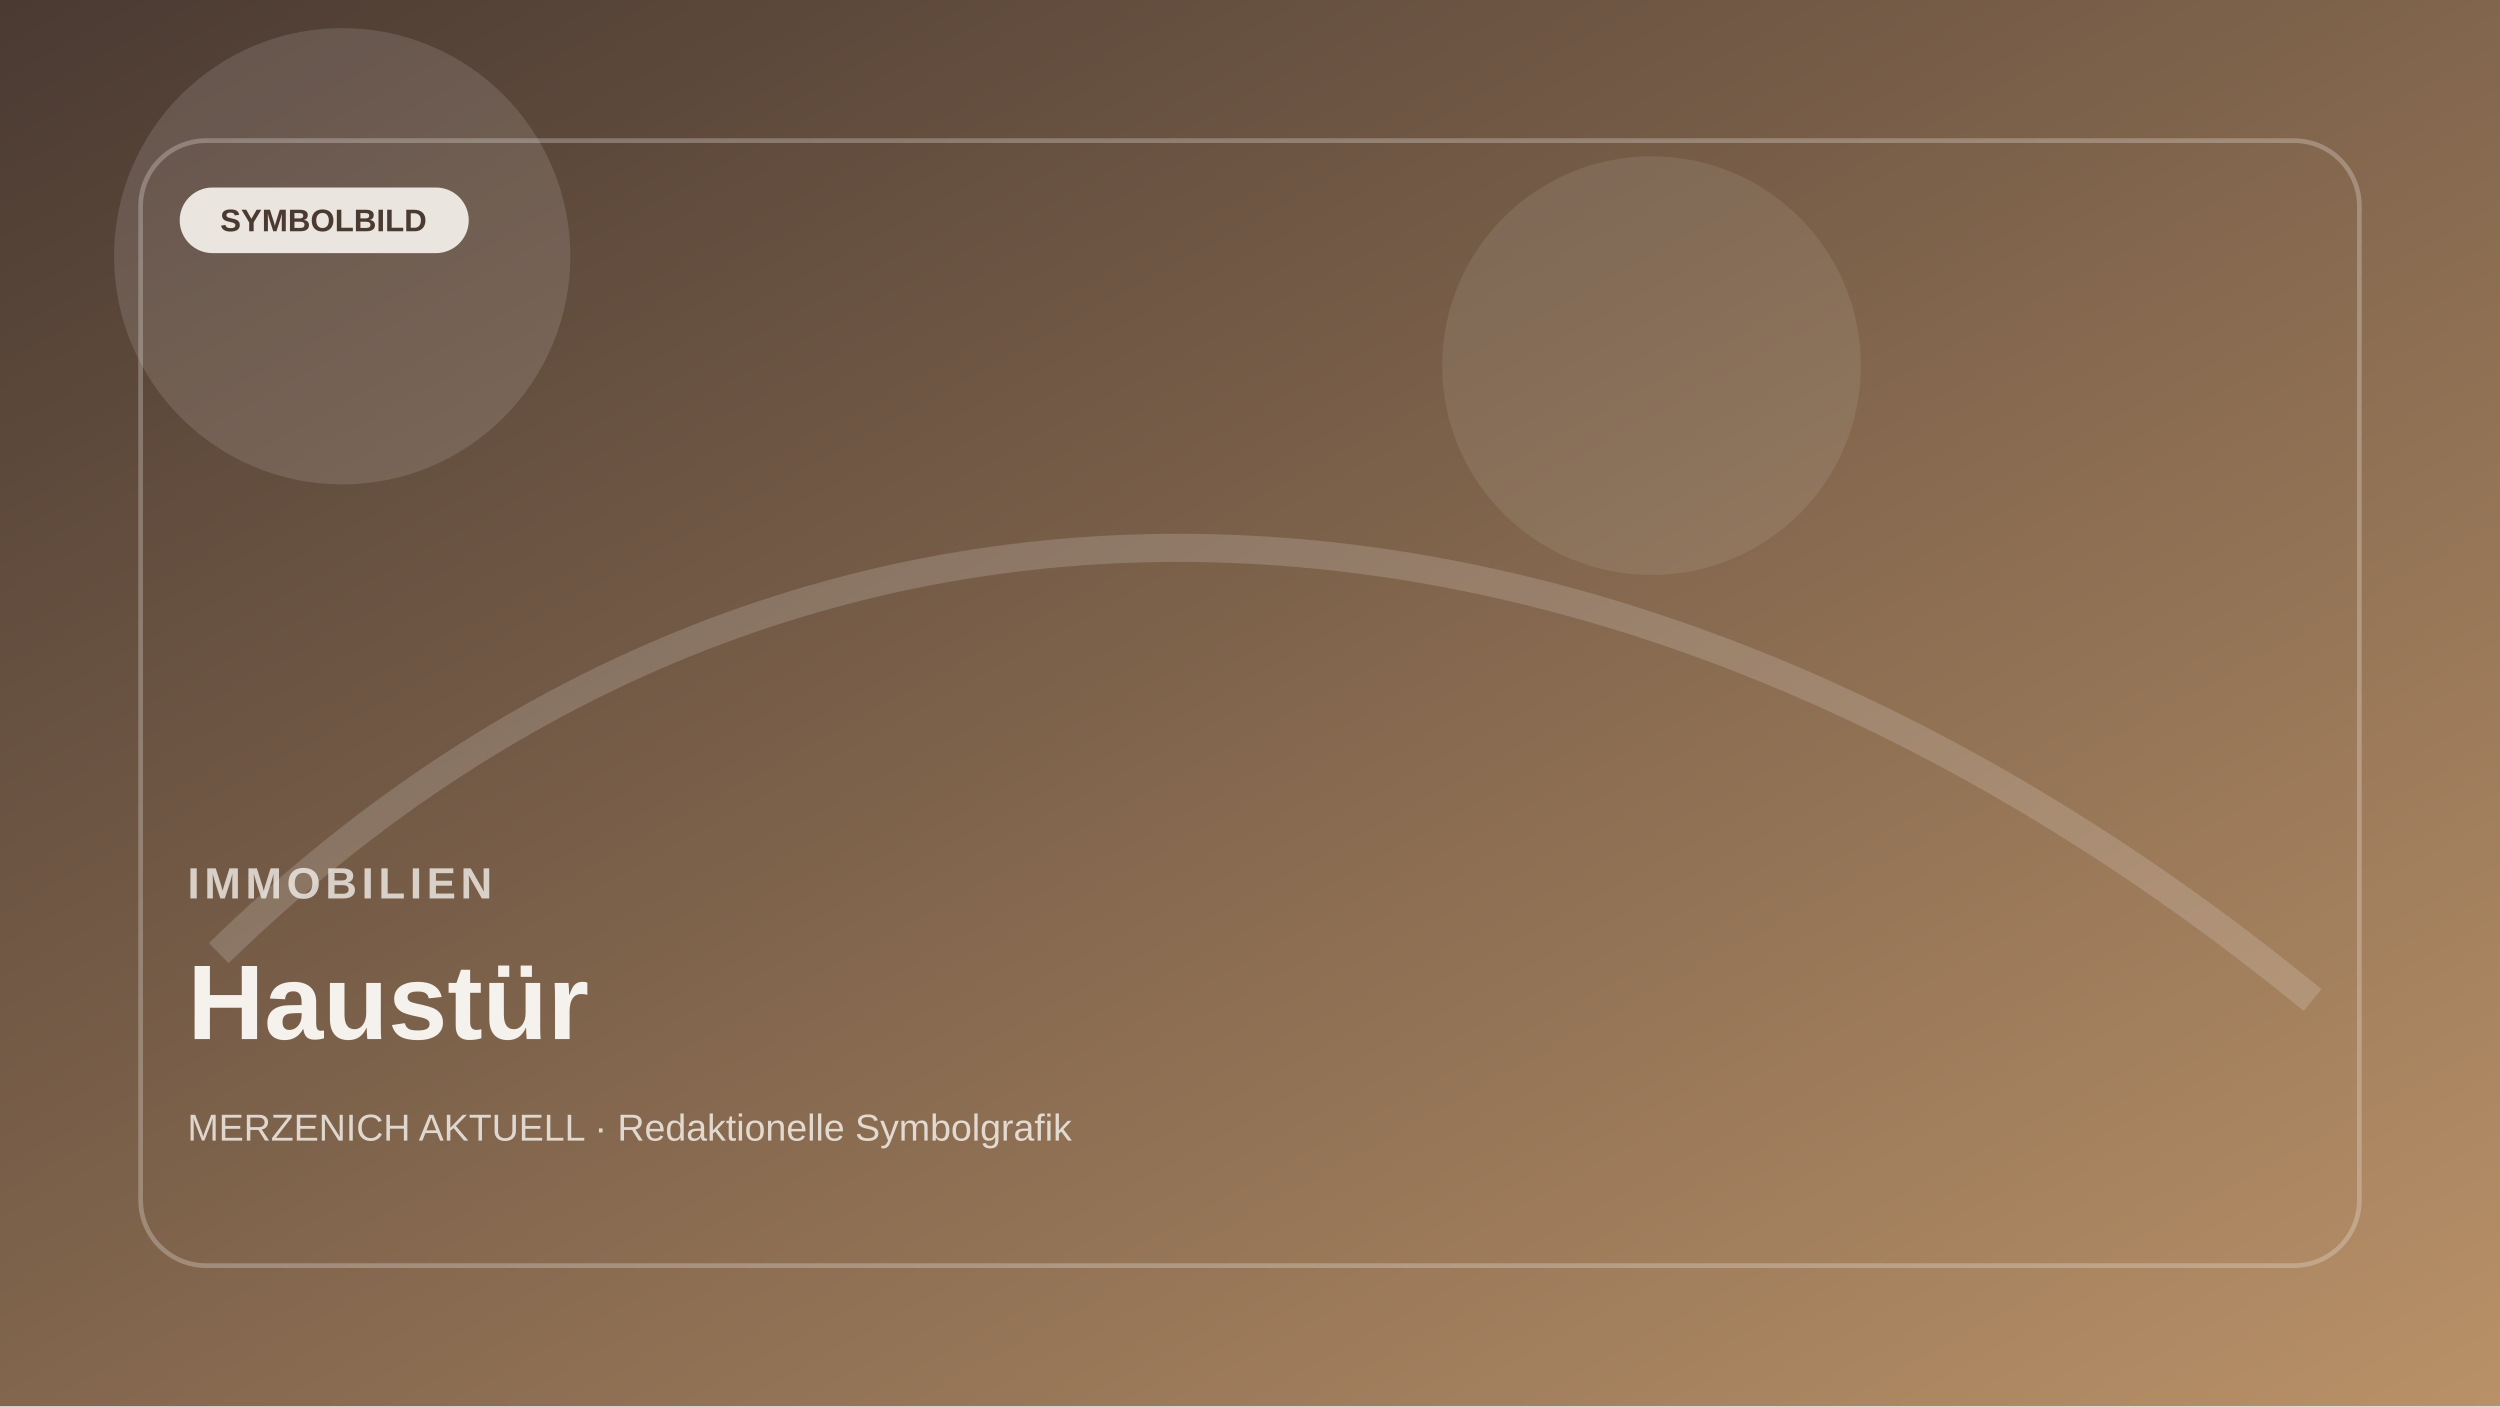
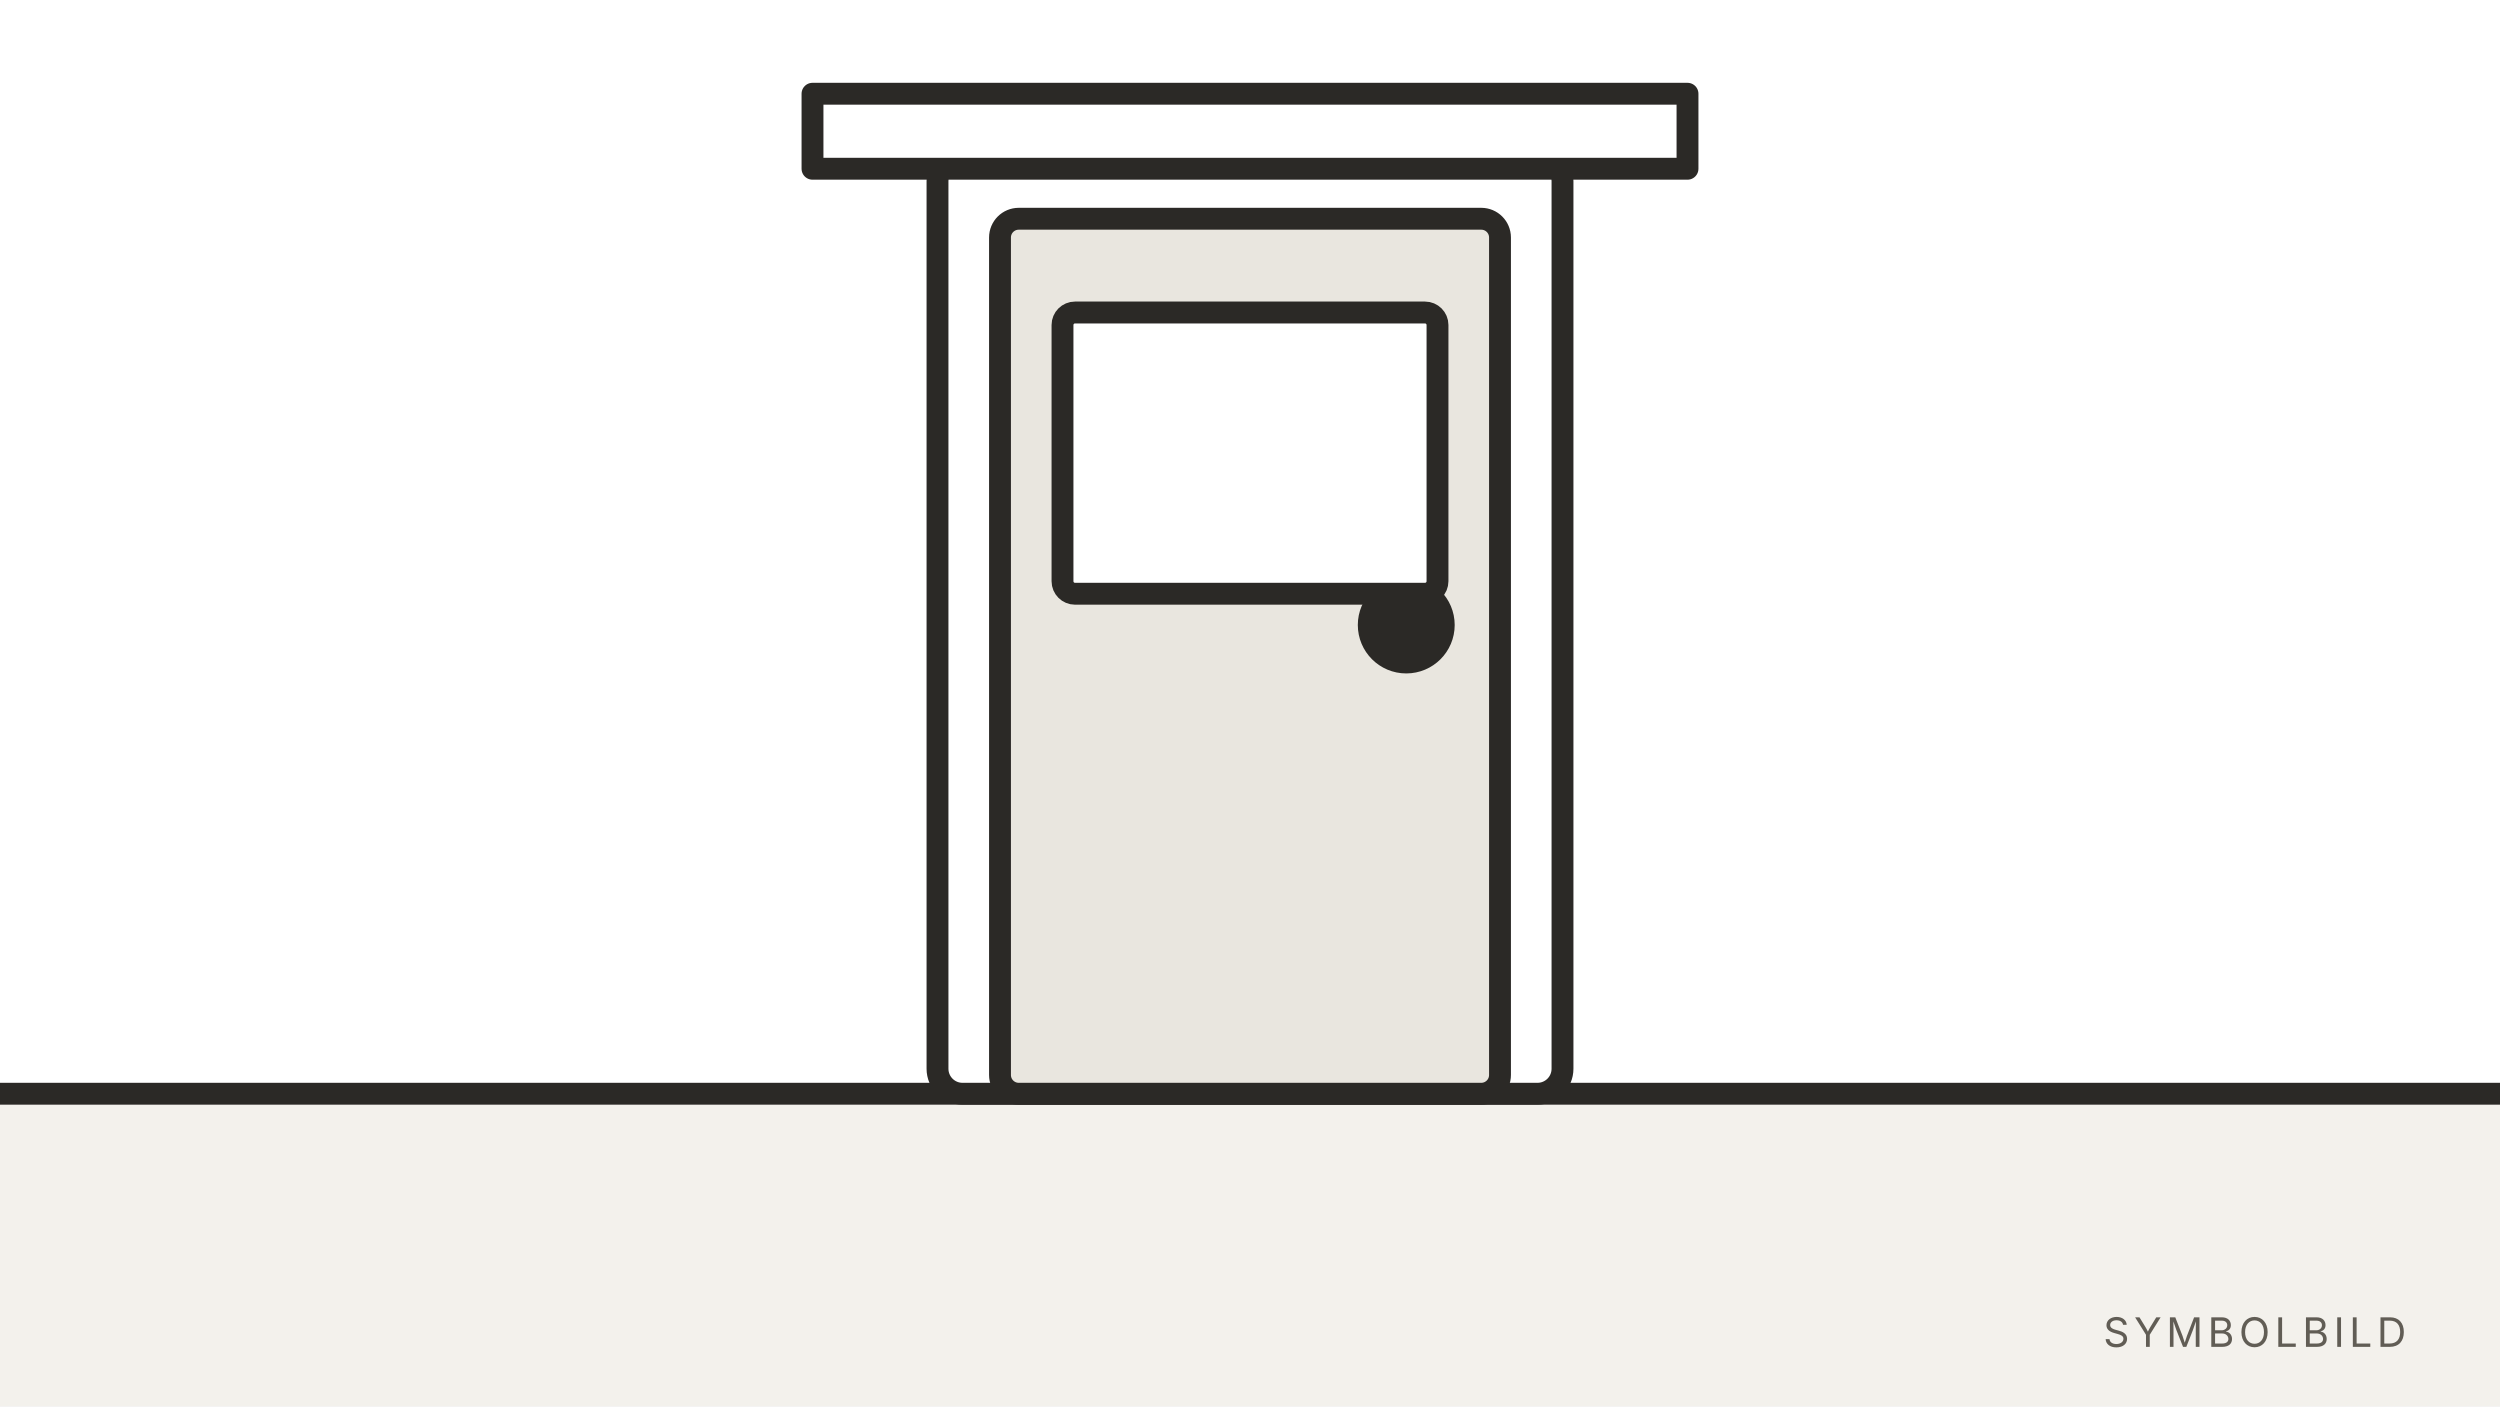
<svg xmlns="http://www.w3.org/2000/svg" viewBox="0 0 1600 900" width="1600" height="900" role="img" aria-labelledby="t d">
-   <defs>
-     <linearGradient id="g" x1="0" y1="0" x2="1" y2="1">
-       <stop stop-color="#4a3a32" />
-       <stop offset="1" stop-color="#b99168" />
-     </linearGradient>
-   </defs>
-   <rect width="1600" height="900" fill="url(#g)" />
-   <circle cx="219" cy="164" r="146" fill="#f5f1ec" opacity=".13" />
-   <circle cx="1057" cy="234" r="134" fill="#f5f1ec" opacity=".09" />
-   <path d="M140 610 C520 240 1040 280 1480 640" fill="none" stroke="#f5f1ec" stroke-width="18" opacity=".18" />
-   <rect x="90" y="90" width="1420" height="720" rx="42" fill="none" stroke="#f5f1ec" stroke-width="3" opacity=".28" />
-   <rect x="115" y="120" width="185" height="42" rx="21" fill="#f5f1ec" opacity=".92" />
-   <text x="207" y="148" text-anchor="middle" font-family="Arial,sans-serif" font-size="20" font-weight="700" fill="#4a3a32">SYMBOLBILD</text>
-   <text x="120" y="575" font-family="Arial,sans-serif" font-size="28" font-weight="700" letter-spacing="3" fill="#f5f1ec" opacity=".78">IMMOBILIEN</text>
-   <text x="120" y="665" font-family="Arial,sans-serif" font-size="68" font-weight="800" fill="#f5f1ec">Haustür</text>
-   <text x="120" y="730" font-family="Arial,sans-serif" font-size="24" fill="#f5f1ec" opacity=".82">MERZENICH AKTUELL · Redaktionelle Symbolgrafik</text>
+   <rect width="1600" height="900" fill="#ffffff" />
+   <g stroke="#2b2926" stroke-width="14" stroke-linecap="round" stroke-linejoin="round" fill="#ffffff">
+     <rect x="0" y="700" width="1600" height="200" fill="#f3f1ec" stroke="none" />
+     <line x1="0" y1="700" x2="1600" y2="700" />
+     <g transform="translate(800 700) scale(2)" stroke-width="7.00" data-form="tuer">
+       <rect x="-100" y="-300" width="200" height="300" rx="8" fill="#ffffff" />
+       <rect x="-80" y="-280" width="160" height="280" rx="6" fill="#e9e6df" />
+       <circle cx="50" cy="-150" r="12" fill="#2b2926" />
+       <rect x="-140" y="-320" width="280" height="24" fill="#ffffff" />
+       <rect x="-60" y="-250" width="120" height="90" rx="4" fill="#ffffff" />
+     </g>
+   </g>
+   <text x="1540" y="862" text-anchor="end" font-family="Inter,Arial,sans-serif" font-size="26" letter-spacing="3" fill="#615d55" stroke="none">SYMBOLBILD</text>
</svg>
